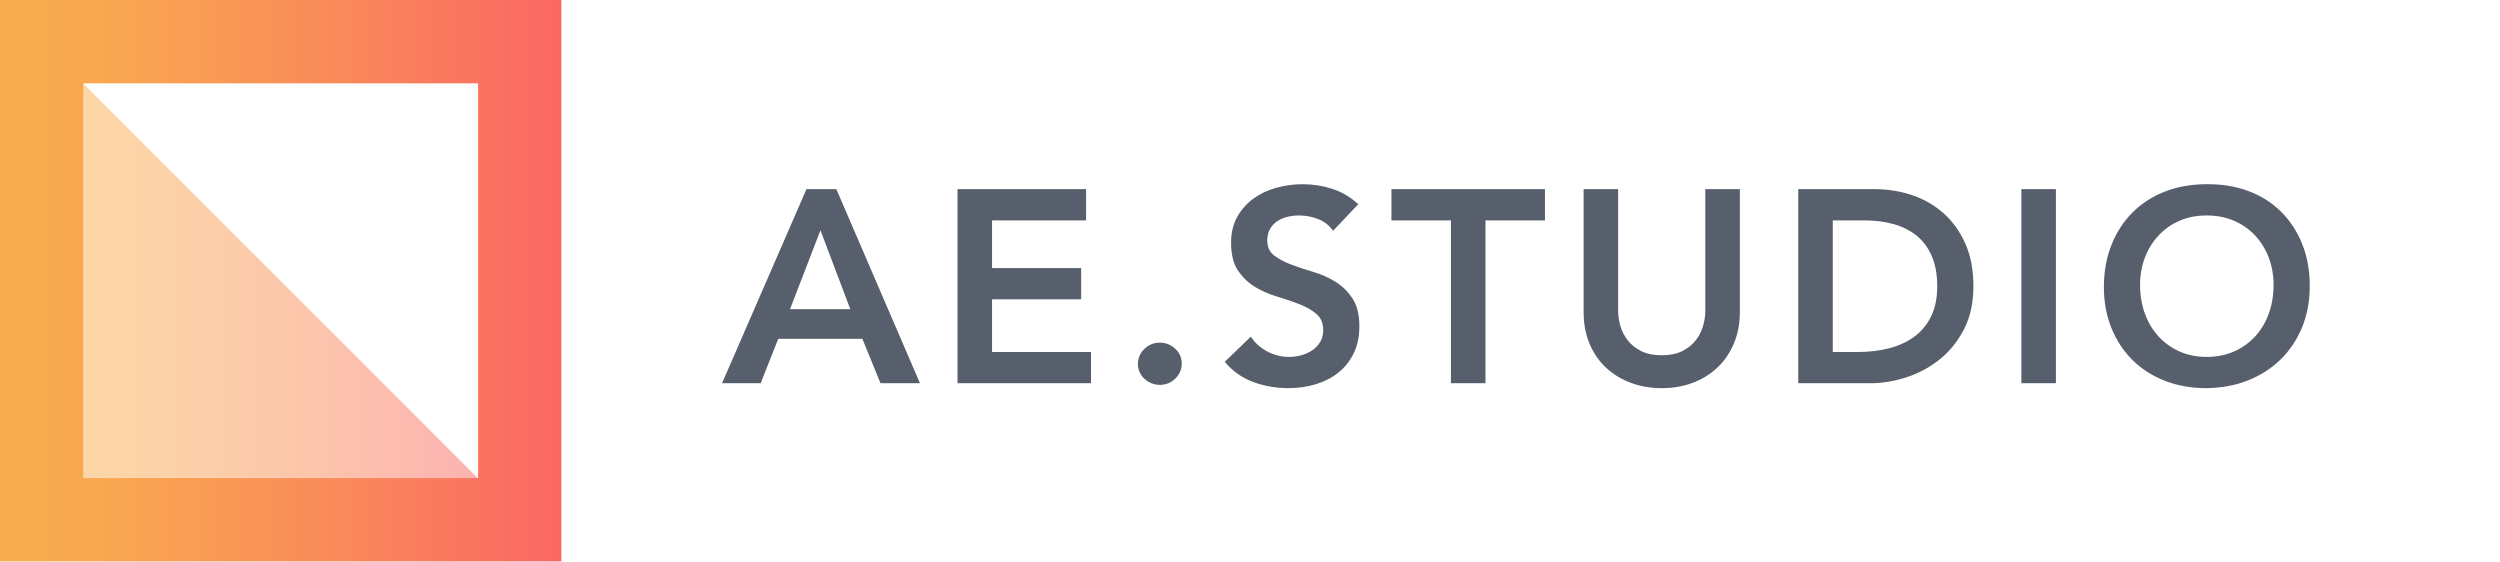
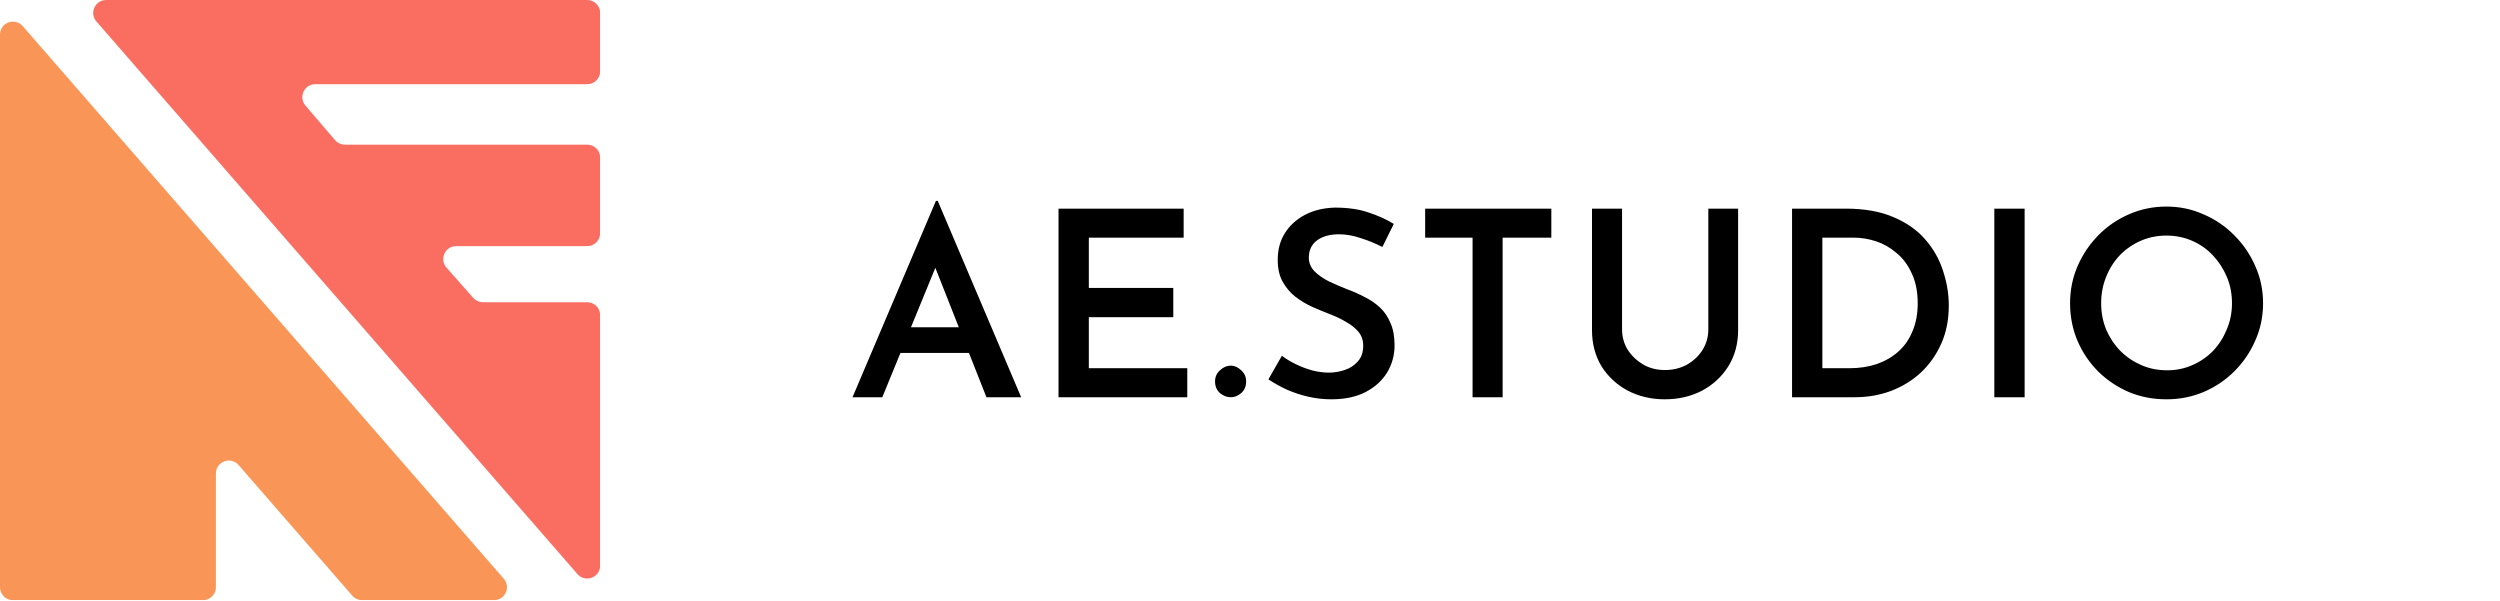
- <svg xmlns="http://www.w3.org/2000/svg" xmlns:xlink="http://www.w3.org/1999/xlink" height="1024" viewBox="0 0 4560 1024" width="4560">
-   <linearGradient id="a">
-     <stop offset="0" stop-color="#f9ae4e" />
-     <stop offset=".221" stop-color="#f9a551" />
-     <stop offset=".587" stop-color="#f98b59" />
-     <stop offset="1" stop-color="#fa6764" />
-   </linearGradient>
-   <linearGradient id="b" x1="0%" x2="100%" xlink:href="#a" y1="50%" y2="50%" />
-   <linearGradient id="c" x1=".003%" x2="100.003%" xlink:href="#a" y1="49.999%" y2="49.999%" />
-   <g fill="none" fill-rule="evenodd">
-     <path d="m0 0v1024h1024v-1024zm872 872h-720v-720h720z" fill="url(#b)" fill-rule="nonzero" />
-     <path d="m151.7 152.3v720h720" fill="url(#c)" fill-rule="nonzero" opacity=".5" />
-     <path d="m1471 345h54.5l152.5 354h-72l-33-81h-153.5l-32 81h-70.5zm80 219-54.5-144-55.5 144zm195.5-219h234.5v57h-171.5v87h162.5v57h-162.5v96h180.5v57h-243.5zm329 319c0-10.667 3.917-19.833 11.75-27.5s17.25-11.5 28.25-11.5c10.667 0 20 3.667 28 11s12 16.333 12 27-3.917 19.833-11.75 27.5-17.25 11.5-28.25 11.5c-5.333 0-10.417-1-15.25-3s-9.083-4.667-12.75-8-6.583-7.333-8.75-12-3.25-9.667-3.25-15zm356-243c-6.667-9.667-15.583-16.75-26.75-21.25s-22.917-6.75-35.25-6.75c-7.333 0-14.417.833-21.25 2.5s-13 4.333-18.5 8-9.917 8.417-13.25 14.25-5 12.75-5 20.75c0 12 4.167 21.167 12.5 27.5s18.667 11.833 31 16.5c12.333 4.667 25.833 9.167 40.5 13.5s28.167 10.333 40.5 18c12.333 7.667 22.667 17.833 31 30.5s12.5 29.5 12.5 50.5c0 19-3.5 35.583-10.5 49.75s-16.417 25.917-28.25 35.25-25.583 16.333-41.25 21c-15.667 4.667-32.167 7-49.5 7-22 0-43.167-3.667-63.5-11-20.333-7.333-37.833-19.667-52.5-37l47.5-46c7.667 11.667 17.75 20.75 30.25 27.25s25.75 9.75 39.75 9.75c7.333 0 14.667-1 22-3s14-5 20-9 10.833-9.083 14.5-15.25 5.5-13.25 5.5-21.25c0-13-4.167-23-12.5-30s-18.667-12.917-31-17.75c-12.333-4.833-25.833-9.417-40.5-13.75s-28.167-10.25-40.5-17.75c-12.333-7.5-22.667-17.5-31-30s-12.5-29.25-12.5-50.25c0-18.333 3.75-34.167 11.25-47.5s17.333-24.417 29.5-33.25 26.083-15.417 41.75-19.75c15.667-4.333 31.667-6.5 48-6.5 18.667 0 36.75 2.833 54.25 8.5s33.25 15 47.25 28zm215-19h-108.5v-57h280v57h-108.5v297h-63zm527 167c0 21.333-3.667 40.583-11 57.75s-17.333 31.75-30 43.75-27.667 21.25-45 27.75-36.167 9.75-56.5 9.75-39.167-3.25-56.5-9.75-32.417-15.75-45.25-27.75-22.833-26.583-30-43.75-10.75-36.417-10.75-57.75v-224h63v222c0 8.667 1.333 17.75 4 27.25s7.083 18.25 13.25 26.25 14.333 14.583 24.5 19.75 22.75 7.75 37.75 7.75 27.583-2.583 37.75-7.75 18.333-11.75 24.5-19.75 10.583-16.75 13.25-26.25 4-18.583 4-27.25v-222h63zm106.5-224h139.5c23.333 0 45.833 3.583 67.5 10.75 21.667 7.167 40.833 18.083 57.5 32.75s30 33.083 40 55.25 15 48.25 15 78.25c0 30.333-5.75 56.583-17.25 78.75s-26.333 40.5-44.5 55-38.333 25.333-60.5 32.5-43.917 10.75-65.25 10.75h-132zm110 297c19.667 0 38.25-2.25 55.75-6.75s32.75-11.5 45.75-21 23.25-21.833 30.75-37 11.25-33.583 11.25-55.25c0-21.333-3.333-39.667-10-55s-15.917-27.75-27.75-37.25-25.833-16.5-42-21-33.917-6.75-53.25-6.75h-57.5v240zm297-297h63v354h-63zm150.5 178.5c0-28.333 4.667-54.083 14-77.25s22.25-42.917 38.75-59.25 36.167-28.917 59-37.75 47.917-13.25 75.25-13.25c27.667-.333 53 3.75 76 12.25s42.833 20.917 59.5 37.25 29.667 36 39 59 14 48.667 14 77c0 27.667-4.667 52.833-14 75.5s-22.333 42.167-39 58.5-36.5 29.083-59.5 38.25-48.333 13.917-76 14.25c-27.333 0-52.417-4.417-75.25-13.25s-42.5-21.333-59-37.5c-16.5-16.167-29.417-35.583-38.75-58.25s-14-47.833-14-75.5zm66-4c0 19 2.917 36.5 8.75 52.5s14.083 29.833 24.75 41.5 23.417 20.833 38.25 27.5 31.417 10 49.75 10 35-3.333 50-10 27.833-15.833 38.5-27.5 18.917-25.5 24.75-41.5 8.75-33.5 8.75-52.5c0-17.667-2.917-34.167-8.75-49.5s-14.083-28.75-24.75-40.25c-10.667-11.5-23.5-20.5-38.5-27-15-6.5-31.667-9.75-50-9.75s-34.917 3.25-49.75 9.75c-14.833 6.5-27.583 15.5-38.25 27-10.667 11.5-18.917 24.917-24.75 40.25s-8.75 31.833-8.75 49.5z" fill="#565f6b" />
+ <svg xmlns="http://www.w3.org/2000/svg" width="579" height="139" viewBox="0 0 579 139" fill="none">
+   <path d="M197.44 92L216.76 46.52H217.18L236.5 92H228.46L214.84 57.5L219.88 54.08L204.34 92H197.44ZM209.56 75.8H224.5L226.9 81.74H207.46L209.56 75.8ZM245.153 48.32H274.133V55.04H252.173V66.68H271.733V73.46H252.173V85.28H274.973V92H245.153V48.32ZM281.405 88.34C281.405 87.3 281.785 86.44 282.545 85.76C283.305 85.04 284.145 84.68 285.065 84.68C285.905 84.68 286.705 85.04 287.465 85.76C288.225 86.44 288.605 87.3 288.605 88.34C288.605 89.46 288.225 90.36 287.465 91.04C286.705 91.68 285.905 92 285.065 92C284.145 92 283.305 91.68 282.545 91.04C281.785 90.36 281.405 89.46 281.405 88.34ZM320.161 57.2C318.601 56.4 316.941 55.72 315.181 55.16C313.421 54.56 311.741 54.26 310.141 54.26C307.981 54.26 306.261 54.74 304.981 55.7C303.741 56.66 303.121 57.98 303.121 59.66C303.121 60.86 303.561 61.92 304.441 62.84C305.321 63.72 306.441 64.5 307.801 65.18C309.161 65.82 310.601 66.44 312.121 67.04C313.441 67.52 314.741 68.1 316.021 68.78C317.341 69.42 318.521 70.22 319.561 71.18C320.601 72.14 321.421 73.34 322.021 74.78C322.661 76.18 322.981 77.92 322.981 80C322.981 82.28 322.401 84.38 321.241 86.3C320.081 88.18 318.421 89.68 316.261 90.8C314.101 91.92 311.461 92.48 308.341 92.48C306.541 92.48 304.761 92.28 303.001 91.88C301.281 91.48 299.641 90.94 298.081 90.26C296.521 89.54 295.081 88.74 293.761 87.86L296.881 82.4C297.841 83.12 298.941 83.78 300.181 84.38C301.421 84.98 302.701 85.46 304.021 85.82C305.341 86.14 306.581 86.3 307.741 86.3C308.981 86.3 310.201 86.1 311.401 85.7C312.641 85.3 313.661 84.64 314.461 83.72C315.301 82.8 315.721 81.58 315.721 80.06C315.721 78.82 315.361 77.76 314.641 76.88C313.921 76 312.981 75.24 311.821 74.6C310.701 73.92 309.461 73.32 308.101 72.8C306.741 72.28 305.341 71.7 303.901 71.06C302.501 70.42 301.201 69.64 300.001 68.72C298.801 67.76 297.821 66.6 297.061 65.24C296.301 63.88 295.921 62.2 295.921 60.2C295.921 57.8 296.481 55.72 297.601 53.96C298.721 52.2 300.261 50.8 302.221 49.76C304.221 48.72 306.521 48.16 309.121 48.08C312.201 48.08 314.821 48.46 316.981 49.22C319.181 49.94 321.121 50.82 322.801 51.86L320.161 57.2ZM330.067 48.32H359.287V55.04H348.007V92H341.047V55.04H330.067V48.32ZM375.667 76.28C375.667 78 376.107 79.58 376.987 81.02C377.907 82.42 379.107 83.56 380.587 84.44C382.067 85.28 383.727 85.7 385.567 85.7C387.487 85.7 389.207 85.28 390.727 84.44C392.247 83.56 393.447 82.42 394.327 81.02C395.207 79.58 395.647 78 395.647 76.28V48.32H402.547V76.46C402.547 79.62 401.787 82.42 400.267 84.86C398.747 87.26 396.707 89.14 394.147 90.5C391.587 91.82 388.727 92.48 385.567 92.48C382.447 92.48 379.607 91.82 377.047 90.5C374.487 89.14 372.447 87.26 370.927 84.86C369.447 82.42 368.707 79.62 368.707 76.46V48.32H375.667V76.28ZM415.04 92V48.32H427.46C431.82 48.32 435.52 48.98 438.56 50.3C441.6 51.58 444.06 53.32 445.94 55.52C447.82 57.68 449.18 60.1 450.02 62.78C450.9 65.42 451.34 68.08 451.34 70.76C451.34 74.04 450.76 76.98 449.6 79.58C448.44 82.18 446.86 84.42 444.86 86.3C442.86 88.14 440.54 89.56 437.9 90.56C435.3 91.52 432.52 92 429.56 92H415.04ZM422.06 85.28H428.3C430.62 85.28 432.74 84.96 434.66 84.32C436.58 83.64 438.24 82.68 439.64 81.44C441.08 80.16 442.18 78.58 442.94 76.7C443.74 74.82 444.14 72.68 444.14 70.28C444.14 67.56 443.68 65.24 442.76 63.32C441.88 61.36 440.7 59.78 439.22 58.58C437.78 57.34 436.2 56.44 434.48 55.88C432.76 55.32 431.06 55.04 429.38 55.04H422.06V85.28ZM461.884 48.32H468.904V92H461.884V48.32ZM479.427 70.22C479.427 67.18 480.007 64.32 481.167 61.64C482.327 58.96 483.927 56.58 485.967 54.5C488.007 52.42 490.367 50.8 493.047 49.64C495.767 48.44 498.667 47.84 501.747 47.84C504.787 47.84 507.647 48.44 510.327 49.64C513.047 50.8 515.427 52.42 517.467 54.5C519.547 56.58 521.167 58.96 522.327 61.64C523.527 64.32 524.127 67.18 524.127 70.22C524.127 73.3 523.527 76.18 522.327 78.86C521.167 81.54 519.547 83.92 517.467 86C515.427 88.04 513.047 89.64 510.327 90.8C507.647 91.92 504.787 92.48 501.747 92.48C498.627 92.48 495.727 91.92 493.047 90.8C490.367 89.64 488.007 88.06 485.967 86.06C483.927 84.02 482.327 81.66 481.167 78.98C480.007 76.26 479.427 73.34 479.427 70.22ZM486.627 70.22C486.627 72.38 487.007 74.4 487.767 76.28C488.567 78.16 489.667 79.82 491.067 81.26C492.467 82.66 494.087 83.76 495.927 84.56C497.767 85.36 499.767 85.76 501.927 85.76C504.007 85.76 505.947 85.36 507.747 84.56C509.587 83.76 511.187 82.66 512.547 81.26C513.907 79.82 514.967 78.16 515.727 76.28C516.527 74.4 516.927 72.38 516.927 70.22C516.927 68.02 516.527 65.98 515.727 64.1C514.927 62.22 513.847 60.56 512.487 59.12C511.127 57.68 509.527 56.56 507.687 55.76C505.847 54.96 503.867 54.56 501.747 54.56C499.627 54.56 497.647 54.96 495.807 55.76C493.967 56.56 492.347 57.68 490.947 59.12C489.587 60.56 488.527 62.24 487.767 64.16C487.007 66.04 486.627 68.06 486.627 70.22Z" fill="black" />
+   <mask id="mask0_3975_1376" style="mask-type:alpha" maskUnits="userSpaceOnUse" x="0" y="0" width="139" height="139">
+     <rect width="139" height="139" fill="#D9D9D9" />
+   </mask>
+   <g mask="url(#mask0_3975_1376)">
+     <path d="M0 8.015V136C0 137.657 1.343 139 3 139H47C48.657 139 50 137.657 50 136V109.673C50 106.899 53.442 105.611 55.263 107.704L81.603 137.969C82.173 138.624 82.998 139 83.866 139H114.411C116.985 139 118.364 135.972 116.674 134.03L5.263 6.046C3.441 3.953 0 5.242 0 8.015Z" fill="#F99556" />
+     <path d="M22.326 4.97L133.737 132.954C135.559 135.047 139 133.758 139 130.985V99V73C139 71.343 137.657 70 136 70H111.852C110.992 70 110.174 69.631 109.605 68.988L103.412 61.988C101.699 60.051 103.074 57 105.659 57H136C137.657 57 139 55.657 139 54V36.5C139 34.843 137.657 33.5 136 33.5H79.88C79.004 33.5 78.172 33.117 77.602 32.452L70.745 24.452C69.077 22.506 70.46 19.5 73.023 19.5H136C137.657 19.5 139 18.157 139 16.5V3C139 1.343 137.657 0 136 0H24.589C22.015 0 20.636 3.028 22.326 4.97Z" fill="#FA6E62" />
  </g>
</svg>
